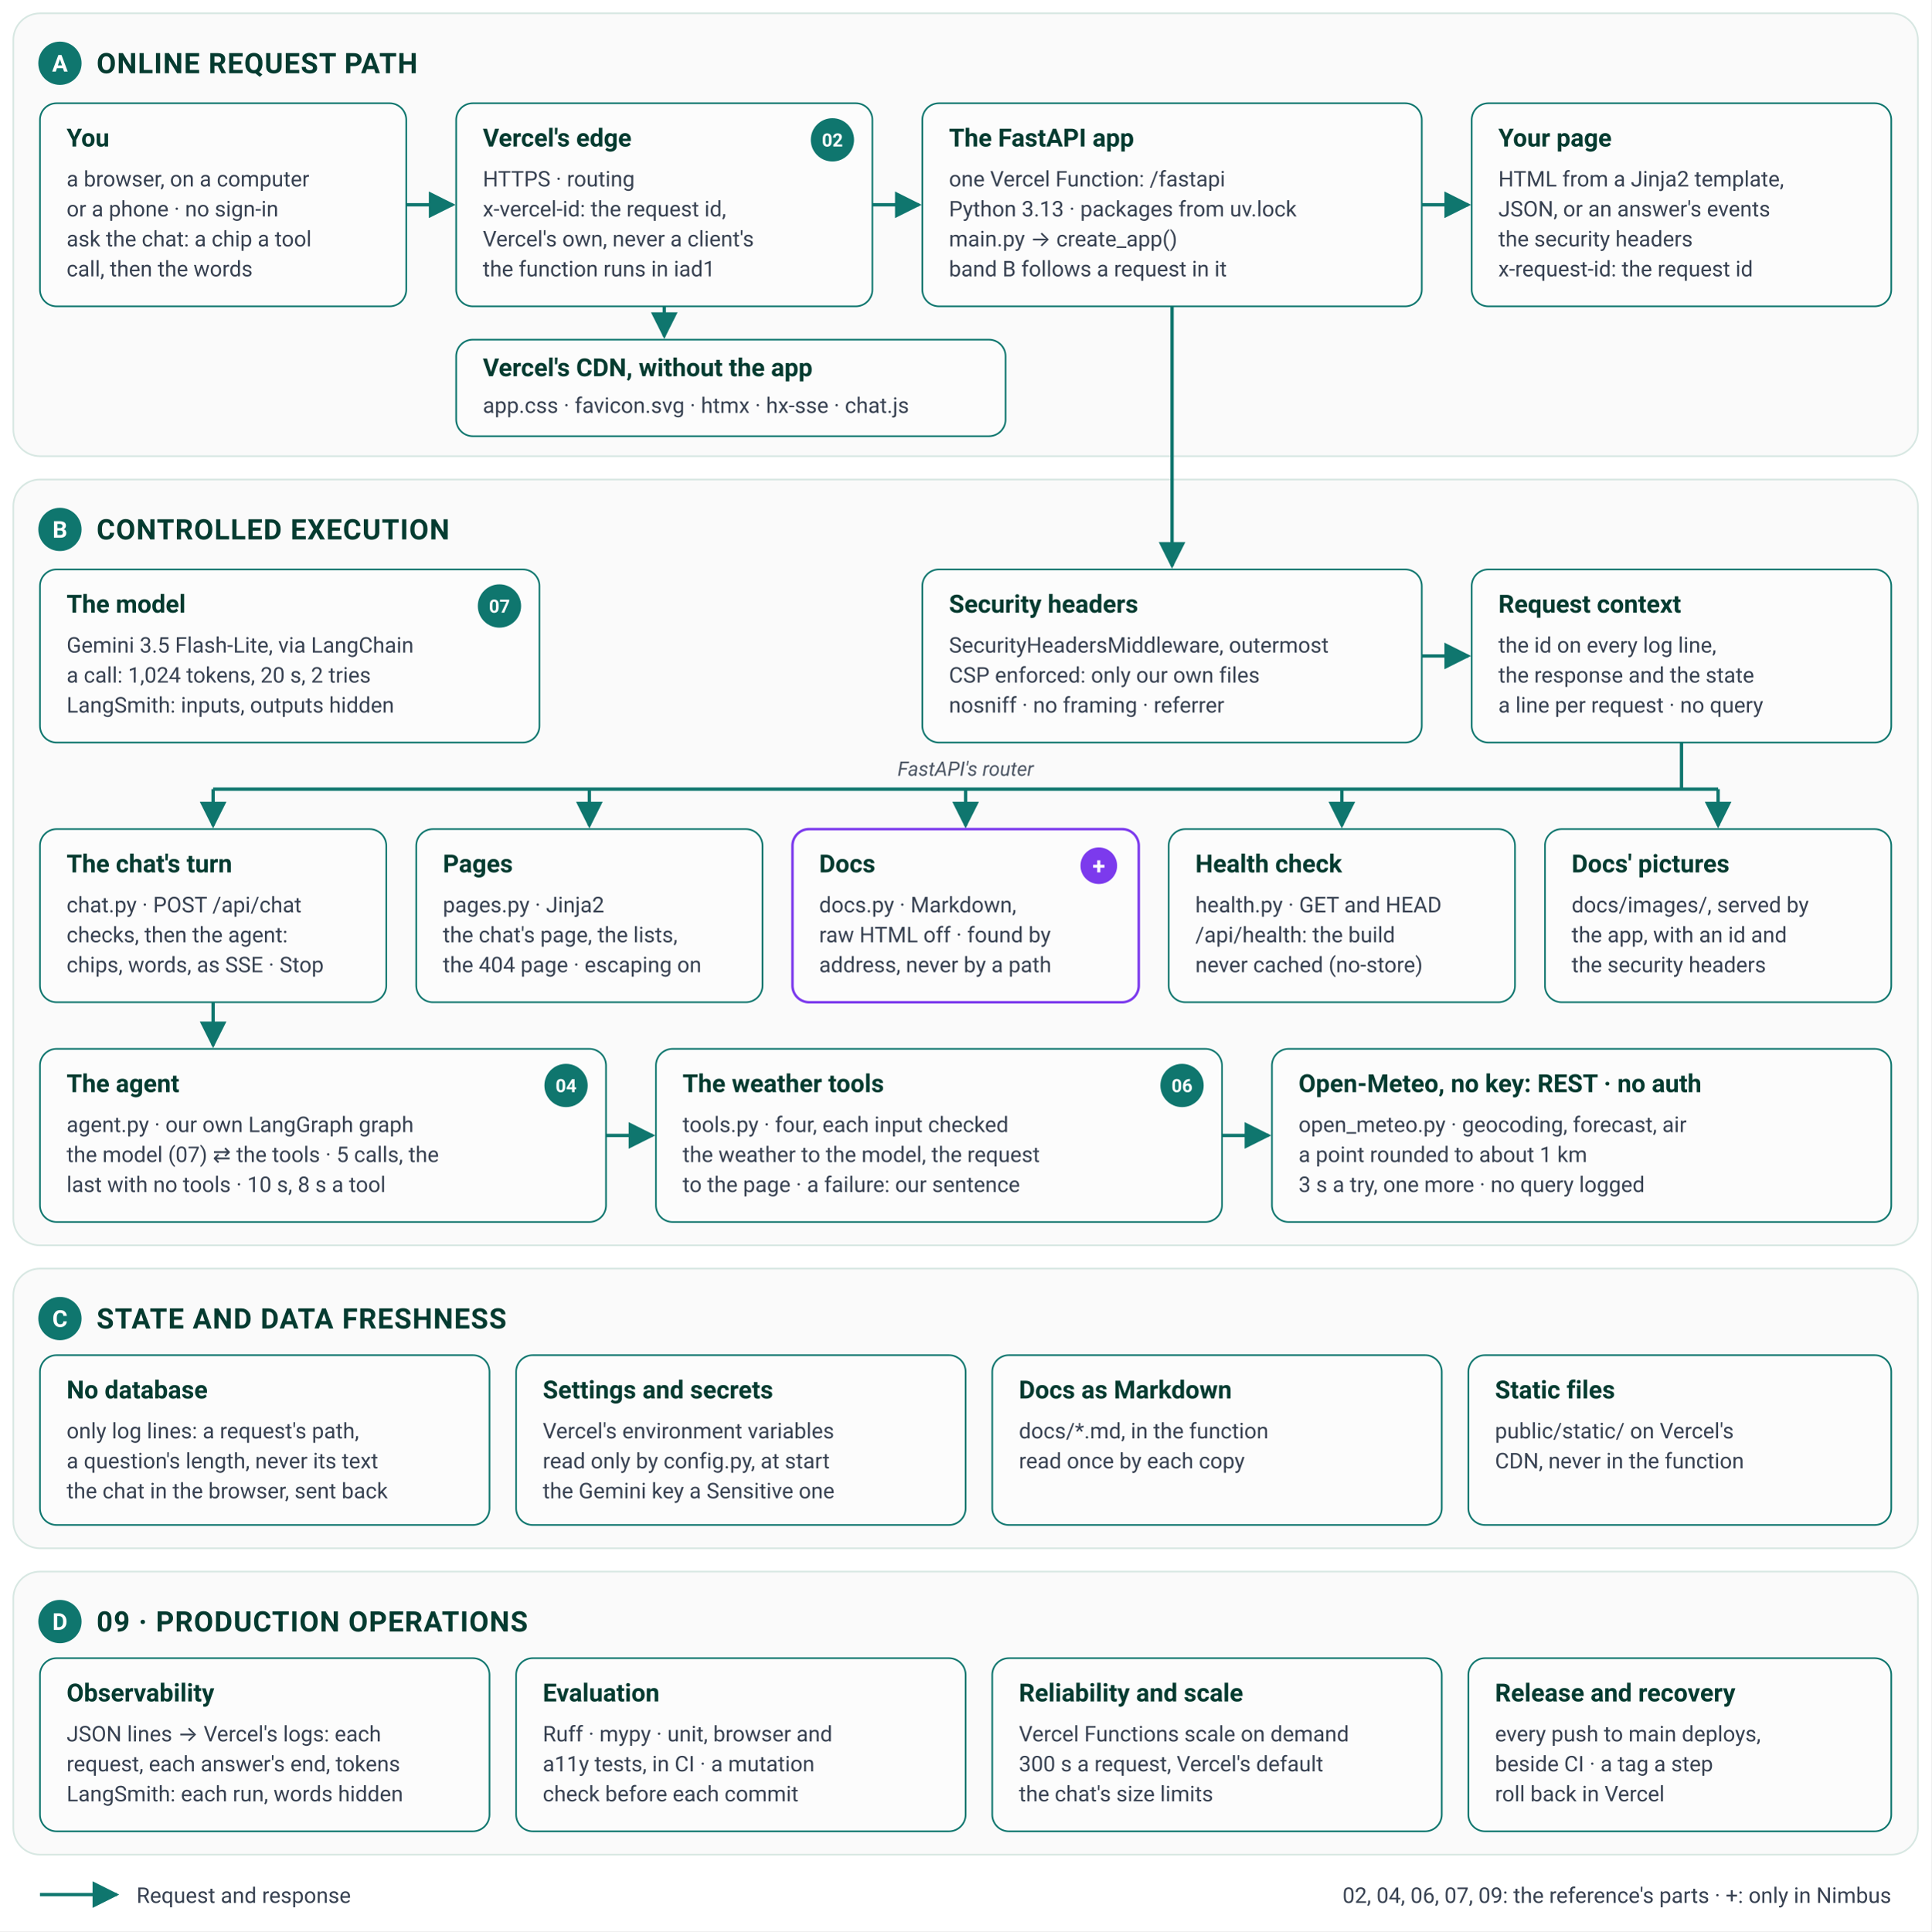
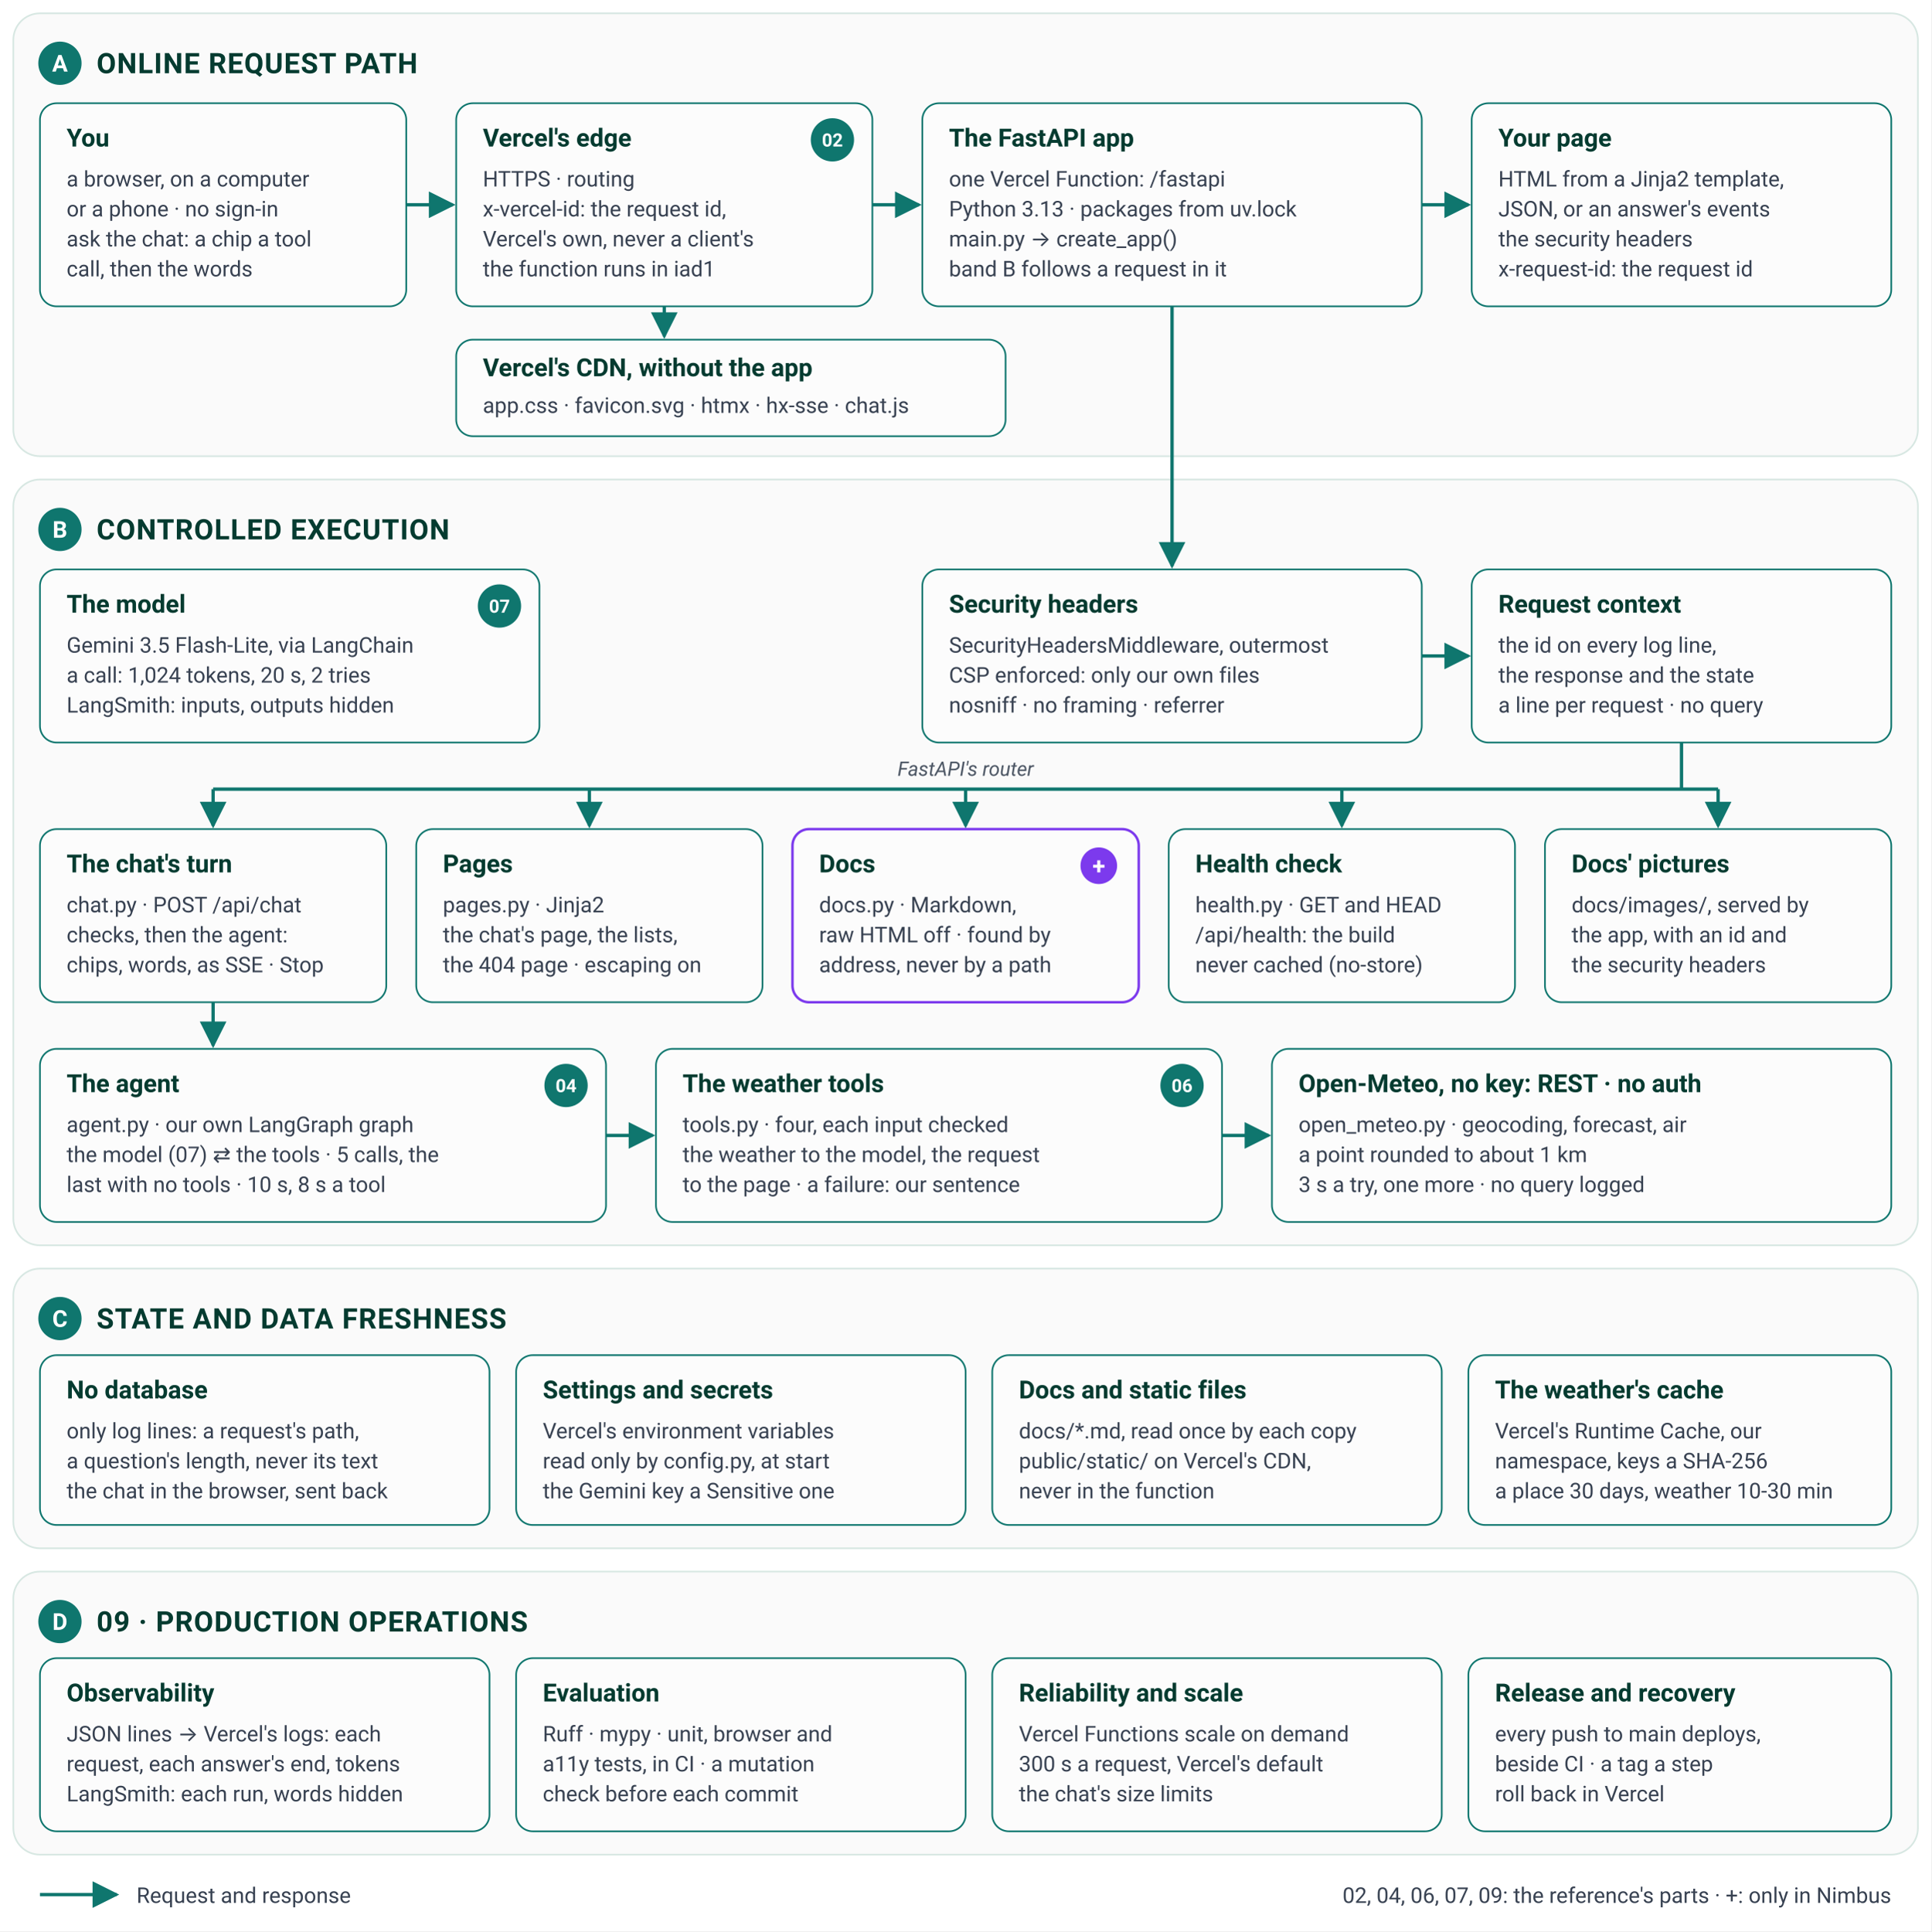
<svg xmlns="http://www.w3.org/2000/svg" viewBox="0 0 1160 1160" width="1160" height="1160" role="img" aria-labelledby="t d" font-family="system-ui, -apple-system, 'Segoe UI', Roboto, sans-serif">
  <defs>
    <marker id="arrow" viewBox="0 0 10 10" refX="9" refY="5" markerWidth="8" markerHeight="8" orient="auto-start-reverse">
      <path d="M0 0L10 5L0 10z" fill="#0f766e" />
    </marker>
  </defs>
  <rect width="1160" height="1160" fill="#ffffff" />
  <rect x="8" y="8" width="1144" height="266" rx="16" fill="#fafafa" stroke="#d7e7e2" />
  <circle cx="36" cy="38" r="13" fill="#0f766e" />
  <text x="36" y="43" font-size="14" font-weight="700" fill="#ffffff" text-anchor="middle">A</text>
  <text x="58" y="44" font-size="17" font-weight="700" fill="#053b30" letter-spacing="0.5">ONLINE REQUEST PATH</text>
  <rect x="24" y="62" width="220" height="122" rx="10" fill="#fcfcfc" stroke="#0f766e" />
  <text x="40" y="88" font-size="15" font-weight="700" fill="#053b30">You</text>
  <text x="40" y="112" font-size="13" fill="#374151">a browser, on a computer</text>
  <text x="40" y="130" font-size="13" fill="#374151">or a phone · no sign-in</text>
  <text x="40" y="148" font-size="13" fill="#374151">ask the chat: a chip a tool</text>
  <text x="40" y="166" font-size="13" fill="#374151">call, then the words</text>
  <rect x="274" y="62" width="250" height="122" rx="10" fill="#fcfcfc" stroke="#0f766e" />
  <text x="290" y="88" font-size="15" font-weight="700" fill="#053b30">Vercel's edge</text>
  <circle cx="500" cy="84" r="13" fill="#0f766e" />
  <text x="500" y="88" font-size="11" font-weight="700" fill="#ffffff" text-anchor="middle">02</text>
  <text x="290" y="112" font-size="13" fill="#374151">HTTPS · routing</text>
  <text x="290" y="130" font-size="13" fill="#374151">x-vercel-id: the request id,</text>
  <text x="290" y="148" font-size="13" fill="#374151">Vercel's own, never a client's</text>
  <text x="290" y="166" font-size="13" fill="#374151">the function runs in iad1</text>
  <rect x="554" y="62" width="300" height="122" rx="10" fill="#fcfcfc" stroke="#0f766e" />
  <text x="570" y="88" font-size="15" font-weight="700" fill="#053b30">The FastAPI app</text>
  <text x="570" y="112" font-size="13" fill="#374151">one Vercel Function: /fastapi</text>
  <text x="570" y="130" font-size="13" fill="#374151">Python 3.13 · packages from uv.lock</text>
  <text x="570" y="148" font-size="13" fill="#374151">main.py → create_app()</text>
  <text x="570" y="166" font-size="13" fill="#374151">band B follows a request in it</text>
  <rect x="884" y="62" width="252" height="122" rx="10" fill="#fcfcfc" stroke="#0f766e" />
  <text x="900" y="88" font-size="15" font-weight="700" fill="#053b30">Your page</text>
  <text x="900" y="112" font-size="13" fill="#374151">HTML from a Jinja2 template,</text>
  <text x="900" y="130" font-size="13" fill="#374151">JSON, or an answer's events</text>
  <text x="900" y="148" font-size="13" fill="#374151">the security headers</text>
  <text x="900" y="166" font-size="13" fill="#374151">x-request-id: the request id</text>
  <line x1="244" y1="123" x2="272" y2="123" stroke="#0f766e" stroke-width="2" marker-end="url(#arrow)" />
  <line x1="524" y1="123" x2="552" y2="123" stroke="#0f766e" stroke-width="2" marker-end="url(#arrow)" />
  <line x1="854" y1="123" x2="882" y2="123" stroke="#0f766e" stroke-width="2" marker-end="url(#arrow)" />
  <line x1="399" y1="184" x2="399" y2="202" stroke="#0f766e" stroke-width="2" marker-end="url(#arrow)" />
  <rect x="274" y="204" width="330" height="58" rx="10" fill="#fcfcfc" stroke="#0f766e" />
  <text x="290" y="226" font-size="15" font-weight="700" fill="#053b30">Vercel's CDN, without the app</text>
  <text x="290" y="248" font-size="13" fill="#374151">app.css · favicon.svg · htmx · hx-sse · chat.js</text>
  <rect x="8" y="288" width="1144" height="460" rx="16" fill="#fafafa" stroke="#d7e7e2" />
  <circle cx="36" cy="318" r="13" fill="#0f766e" />
  <text x="36" y="323" font-size="14" font-weight="700" fill="#ffffff" text-anchor="middle">B</text>
  <text x="58" y="324" font-size="17" font-weight="700" fill="#053b30" letter-spacing="0.5">CONTROLLED EXECUTION</text>
  <line x1="704" y1="184" x2="704" y2="340" stroke="#0f766e" stroke-width="2" marker-end="url(#arrow)" />
  <rect x="24" y="342" width="300" height="104" rx="10" fill="#fcfcfc" stroke="#0f766e" />
  <text x="40" y="368" font-size="15" font-weight="700" fill="#053b30">The model</text>
  <circle cx="300" cy="364" r="13" fill="#0f766e" />
  <text x="300" y="368" font-size="11" font-weight="700" fill="#ffffff" text-anchor="middle">07</text>
  <text x="40" y="392" font-size="13" fill="#374151">Gemini 3.5 Flash-Lite, via LangChain</text>
  <text x="40" y="410" font-size="13" fill="#374151">a call: 1,024 tokens, 20 s, 2 tries</text>
  <text x="40" y="428" font-size="13" fill="#374151">LangSmith: inputs, outputs hidden</text>
  <rect x="554" y="342" width="300" height="104" rx="10" fill="#fcfcfc" stroke="#0f766e" />
  <text x="570" y="368" font-size="15" font-weight="700" fill="#053b30">Security headers</text>
  <text x="570" y="392" font-size="13" fill="#374151">SecurityHeadersMiddleware, outermost</text>
  <text x="570" y="410" font-size="13" fill="#374151">CSP enforced: only our own files</text>
  <text x="570" y="428" font-size="13" fill="#374151">nosniff · no framing · referrer</text>
  <rect x="884" y="342" width="252" height="104" rx="10" fill="#fcfcfc" stroke="#0f766e" />
  <text x="900" y="368" font-size="15" font-weight="700" fill="#053b30">Request context</text>
  <text x="900" y="392" font-size="13" fill="#374151">the id on every log line,</text>
  <text x="900" y="410" font-size="13" fill="#374151">the response and the state</text>
  <text x="900" y="428" font-size="13" fill="#374151">a line per request · no query</text>
  <line x1="854" y1="394" x2="882" y2="394" stroke="#0f766e" stroke-width="2" marker-end="url(#arrow)" />
  <line x1="1010" y1="446" x2="1010" y2="474" stroke="#0f766e" stroke-width="2" />
  <line x1="128" y1="474" x2="1032" y2="474" stroke="#0f766e" stroke-width="2" />
  <text x="580" y="466" font-size="12" font-style="italic" fill="#4b5563" text-anchor="middle">FastAPI's router</text>
  <line x1="128" y1="474" x2="128" y2="496" stroke="#0f766e" stroke-width="2" marker-end="url(#arrow)" />
  <line x1="354" y1="474" x2="354" y2="496" stroke="#0f766e" stroke-width="2" marker-end="url(#arrow)" />
  <line x1="580" y1="474" x2="580" y2="496" stroke="#0f766e" stroke-width="2" marker-end="url(#arrow)" />
  <line x1="806" y1="474" x2="806" y2="496" stroke="#0f766e" stroke-width="2" marker-end="url(#arrow)" />
  <line x1="1032" y1="474" x2="1032" y2="496" stroke="#0f766e" stroke-width="2" marker-end="url(#arrow)" />
  <rect x="24" y="498" width="208" height="104" rx="10" fill="#fcfcfc" stroke="#0f766e" />
  <text x="40" y="524" font-size="15" font-weight="700" fill="#053b30">The chat's turn</text>
  <text x="40" y="548" font-size="13" fill="#374151">chat.py · POST /api/chat</text>
  <text x="40" y="566" font-size="13" fill="#374151">checks, then the agent:</text>
  <text x="40" y="584" font-size="13" fill="#374151">chips, words, as SSE · Stop</text>
  <rect x="250" y="498" width="208" height="104" rx="10" fill="#fcfcfc" stroke="#0f766e" />
  <text x="266" y="524" font-size="15" font-weight="700" fill="#053b30">Pages</text>
  <text x="266" y="548" font-size="13" fill="#374151">pages.py · Jinja2</text>
  <text x="266" y="566" font-size="13" fill="#374151">the chat's page, the lists,</text>
  <text x="266" y="584" font-size="13" fill="#374151">the 404 page · escaping on</text>
  <rect x="476" y="498" width="208" height="104" rx="10" fill="#fcfcfc" stroke="#7c3aed" stroke-width="1.5" />
  <text x="492" y="524" font-size="15" font-weight="700" fill="#053b30">Docs</text>
  <circle cx="660" cy="520" r="11" fill="#7c3aed" />
  <text x="660" y="525" font-size="14" font-weight="700" fill="#ffffff" text-anchor="middle">+</text>
  <text x="492" y="548" font-size="13" fill="#374151">docs.py · Markdown,</text>
  <text x="492" y="566" font-size="13" fill="#374151">raw HTML off · found by</text>
  <text x="492" y="584" font-size="13" fill="#374151">address, never by a path</text>
  <rect x="702" y="498" width="208" height="104" rx="10" fill="#fcfcfc" stroke="#0f766e" />
  <text x="718" y="524" font-size="15" font-weight="700" fill="#053b30">Health check</text>
  <text x="718" y="548" font-size="13" fill="#374151">health.py · GET and HEAD</text>
  <text x="718" y="566" font-size="13" fill="#374151">/api/health: the build</text>
  <text x="718" y="584" font-size="13" fill="#374151">never cached (no-store)</text>
  <rect x="928" y="498" width="208" height="104" rx="10" fill="#fcfcfc" stroke="#0f766e" />
  <text x="944" y="524" font-size="15" font-weight="700" fill="#053b30">Docs' pictures</text>
  <text x="944" y="548" font-size="13" fill="#374151">docs/images/, served by</text>
  <text x="944" y="566" font-size="13" fill="#374151">the app, with an id and</text>
  <text x="944" y="584" font-size="13" fill="#374151">the security headers</text>
  <line x1="128" y1="602" x2="128" y2="628" stroke="#0f766e" stroke-width="2" marker-end="url(#arrow)" />
  <rect x="24" y="630" width="340" height="104" rx="10" fill="#fcfcfc" stroke="#0f766e" />
  <text x="40" y="656" font-size="15" font-weight="700" fill="#053b30">The agent</text>
  <circle cx="340" cy="652" r="13" fill="#0f766e" />
  <text x="340" y="656" font-size="11" font-weight="700" fill="#ffffff" text-anchor="middle">04</text>
  <text x="40" y="680" font-size="13" fill="#374151">agent.py · our own LangGraph graph</text>
  <text x="40" y="698" font-size="13" fill="#374151">the model (07) ⇄ the tools · 5 calls, the</text>
  <text x="40" y="716" font-size="13" fill="#374151">last with no tools · 10 s, 8 s a tool</text>
  <line x1="364" y1="682" x2="392" y2="682" stroke="#0f766e" stroke-width="2" marker-end="url(#arrow)" />
  <rect x="394" y="630" width="340" height="104" rx="10" fill="#fcfcfc" stroke="#0f766e" />
  <text x="410" y="656" font-size="15" font-weight="700" fill="#053b30">The weather tools</text>
  <circle cx="710" cy="652" r="13" fill="#0f766e" />
  <text x="710" y="656" font-size="11" font-weight="700" fill="#ffffff" text-anchor="middle">06</text>
  <text x="410" y="680" font-size="13" fill="#374151">tools.py · four, each input checked</text>
  <text x="410" y="698" font-size="13" fill="#374151">the weather to the model, the request</text>
  <text x="410" y="716" font-size="13" fill="#374151">to the page · a failure: our sentence</text>
  <line x1="734" y1="682" x2="762" y2="682" stroke="#0f766e" stroke-width="2" marker-end="url(#arrow)" />
  <rect x="764" y="630" width="372" height="104" rx="10" fill="#fcfcfc" stroke="#0f766e" />
  <text x="780" y="656" font-size="15" font-weight="700" fill="#053b30">Open-Meteo, no key: REST · no auth</text>
  <text x="780" y="680" font-size="13" fill="#374151">open_meteo.py · geocoding, forecast, air</text>
  <text x="780" y="698" font-size="13" fill="#374151">a point rounded to about 1 km</text>
  <text x="780" y="716" font-size="13" fill="#374151">3 s a try, one more · no query logged</text>
  <rect x="8" y="762" width="1144" height="168" rx="16" fill="#fafafa" stroke="#d7e7e2" />
  <circle cx="36" cy="792" r="13" fill="#0f766e" />
  <text x="36" y="797" font-size="14" font-weight="700" fill="#ffffff" text-anchor="middle">C</text>
  <text x="58" y="798" font-size="17" font-weight="700" fill="#053b30" letter-spacing="0.5">STATE AND DATA FRESHNESS</text>
  <rect x="24" y="814" width="270" height="102" rx="10" fill="#fcfcfc" stroke="#0f766e" />
  <text x="40" y="840" font-size="15" font-weight="700" fill="#053b30">No database</text>
  <text x="40" y="864" font-size="13" fill="#374151">only log lines: a request's path,</text>
  <text x="40" y="882" font-size="13" fill="#374151">a question's length, never its text</text>
  <text x="40" y="900" font-size="13" fill="#374151">the chat in the browser, sent back</text>
  <rect x="310" y="814" width="270" height="102" rx="10" fill="#fcfcfc" stroke="#0f766e" />
  <text x="326" y="840" font-size="15" font-weight="700" fill="#053b30">Settings and secrets</text>
  <text x="326" y="864" font-size="13" fill="#374151">Vercel's environment variables</text>
  <text x="326" y="882" font-size="13" fill="#374151">read only by config.py, at start</text>
  <text x="326" y="900" font-size="13" fill="#374151">the Gemini key a Sensitive one</text>
  <rect x="596" y="814" width="270" height="102" rx="10" fill="#fcfcfc" stroke="#0f766e" />
-   <text x="612" y="840" font-size="15" font-weight="700" fill="#053b30">Docs as Markdown</text>
-   <text x="612" y="864" font-size="13" fill="#374151">docs/*.md, in the function</text>
-   <text x="612" y="882" font-size="13" fill="#374151">read once by each copy</text>
+   <text x="612" y="840" font-size="15" font-weight="700" fill="#053b30">Docs and static files</text>
+   <text x="612" y="864" font-size="13" fill="#374151">docs/*.md, read once by each copy</text>
+   <text x="612" y="882" font-size="13" fill="#374151">public/static/ on Vercel's CDN,</text>
+   <text x="612" y="900" font-size="13" fill="#374151">never in the function</text>
  <rect x="882" y="814" width="254" height="102" rx="10" fill="#fcfcfc" stroke="#0f766e" />
-   <text x="898" y="840" font-size="15" font-weight="700" fill="#053b30">Static files</text>
-   <text x="898" y="864" font-size="13" fill="#374151">public/static/ on Vercel's</text>
-   <text x="898" y="882" font-size="13" fill="#374151">CDN, never in the function</text>
+   <text x="898" y="840" font-size="15" font-weight="700" fill="#053b30">The weather's cache</text>
+   <text x="898" y="864" font-size="13" fill="#374151">Vercel's Runtime Cache, our</text>
+   <text x="898" y="882" font-size="13" fill="#374151">namespace, keys a SHA-256</text>
+   <text x="898" y="900" font-size="13" fill="#374151">a place 30 days, weather 10-30 min</text>
  <rect x="8" y="944" width="1144" height="170" rx="16" fill="#fafafa" stroke="#d7e7e2" />
  <circle cx="36" cy="974" r="13" fill="#0f766e" />
  <text x="36" y="979" font-size="14" font-weight="700" fill="#ffffff" text-anchor="middle">D</text>
  <text x="58" y="980" font-size="17" font-weight="700" fill="#053b30" letter-spacing="0.5">09 · PRODUCTION OPERATIONS</text>
  <rect x="24" y="996" width="270" height="104" rx="10" fill="#fcfcfc" stroke="#0f766e" />
  <text x="40" y="1022" font-size="15" font-weight="700" fill="#053b30">Observability</text>
  <text x="40" y="1046" font-size="13" fill="#374151">JSON lines → Vercel's logs: each</text>
  <text x="40" y="1064" font-size="13" fill="#374151">request, each answer's end, tokens</text>
  <text x="40" y="1082" font-size="13" fill="#374151">LangSmith: each run, words hidden</text>
  <rect x="310" y="996" width="270" height="104" rx="10" fill="#fcfcfc" stroke="#0f766e" />
  <text x="326" y="1022" font-size="15" font-weight="700" fill="#053b30">Evaluation</text>
  <text x="326" y="1046" font-size="13" fill="#374151">Ruff · mypy · unit, browser and</text>
  <text x="326" y="1064" font-size="13" fill="#374151">a11y tests, in CI · a mutation</text>
  <text x="326" y="1082" font-size="13" fill="#374151">check before each commit</text>
  <rect x="596" y="996" width="270" height="104" rx="10" fill="#fcfcfc" stroke="#0f766e" />
  <text x="612" y="1022" font-size="15" font-weight="700" fill="#053b30">Reliability and scale</text>
  <text x="612" y="1046" font-size="13" fill="#374151">Vercel Functions scale on demand</text>
  <text x="612" y="1064" font-size="13" fill="#374151">300 s a request, Vercel's default</text>
  <text x="612" y="1082" font-size="13" fill="#374151">the chat's size limits</text>
  <rect x="882" y="996" width="254" height="104" rx="10" fill="#fcfcfc" stroke="#0f766e" />
  <text x="898" y="1022" font-size="15" font-weight="700" fill="#053b30">Release and recovery</text>
  <text x="898" y="1046" font-size="13" fill="#374151">every push to main deploys,</text>
  <text x="898" y="1064" font-size="13" fill="#374151">beside CI · a tag a step</text>
  <text x="898" y="1082" font-size="13" fill="#374151">roll back in Vercel</text>
  <line x1="24" y1="1138" x2="70" y2="1138" stroke="#0f766e" stroke-width="2" marker-end="url(#arrow)" />
  <text x="82" y="1143" font-size="13" fill="#374151">Request and response</text>
  <text x="1136" y="1143" font-size="13" fill="#374151" text-anchor="end">02, 04, 06, 07, 09: the reference's parts · +: only in Nimbus</text>
</svg>
